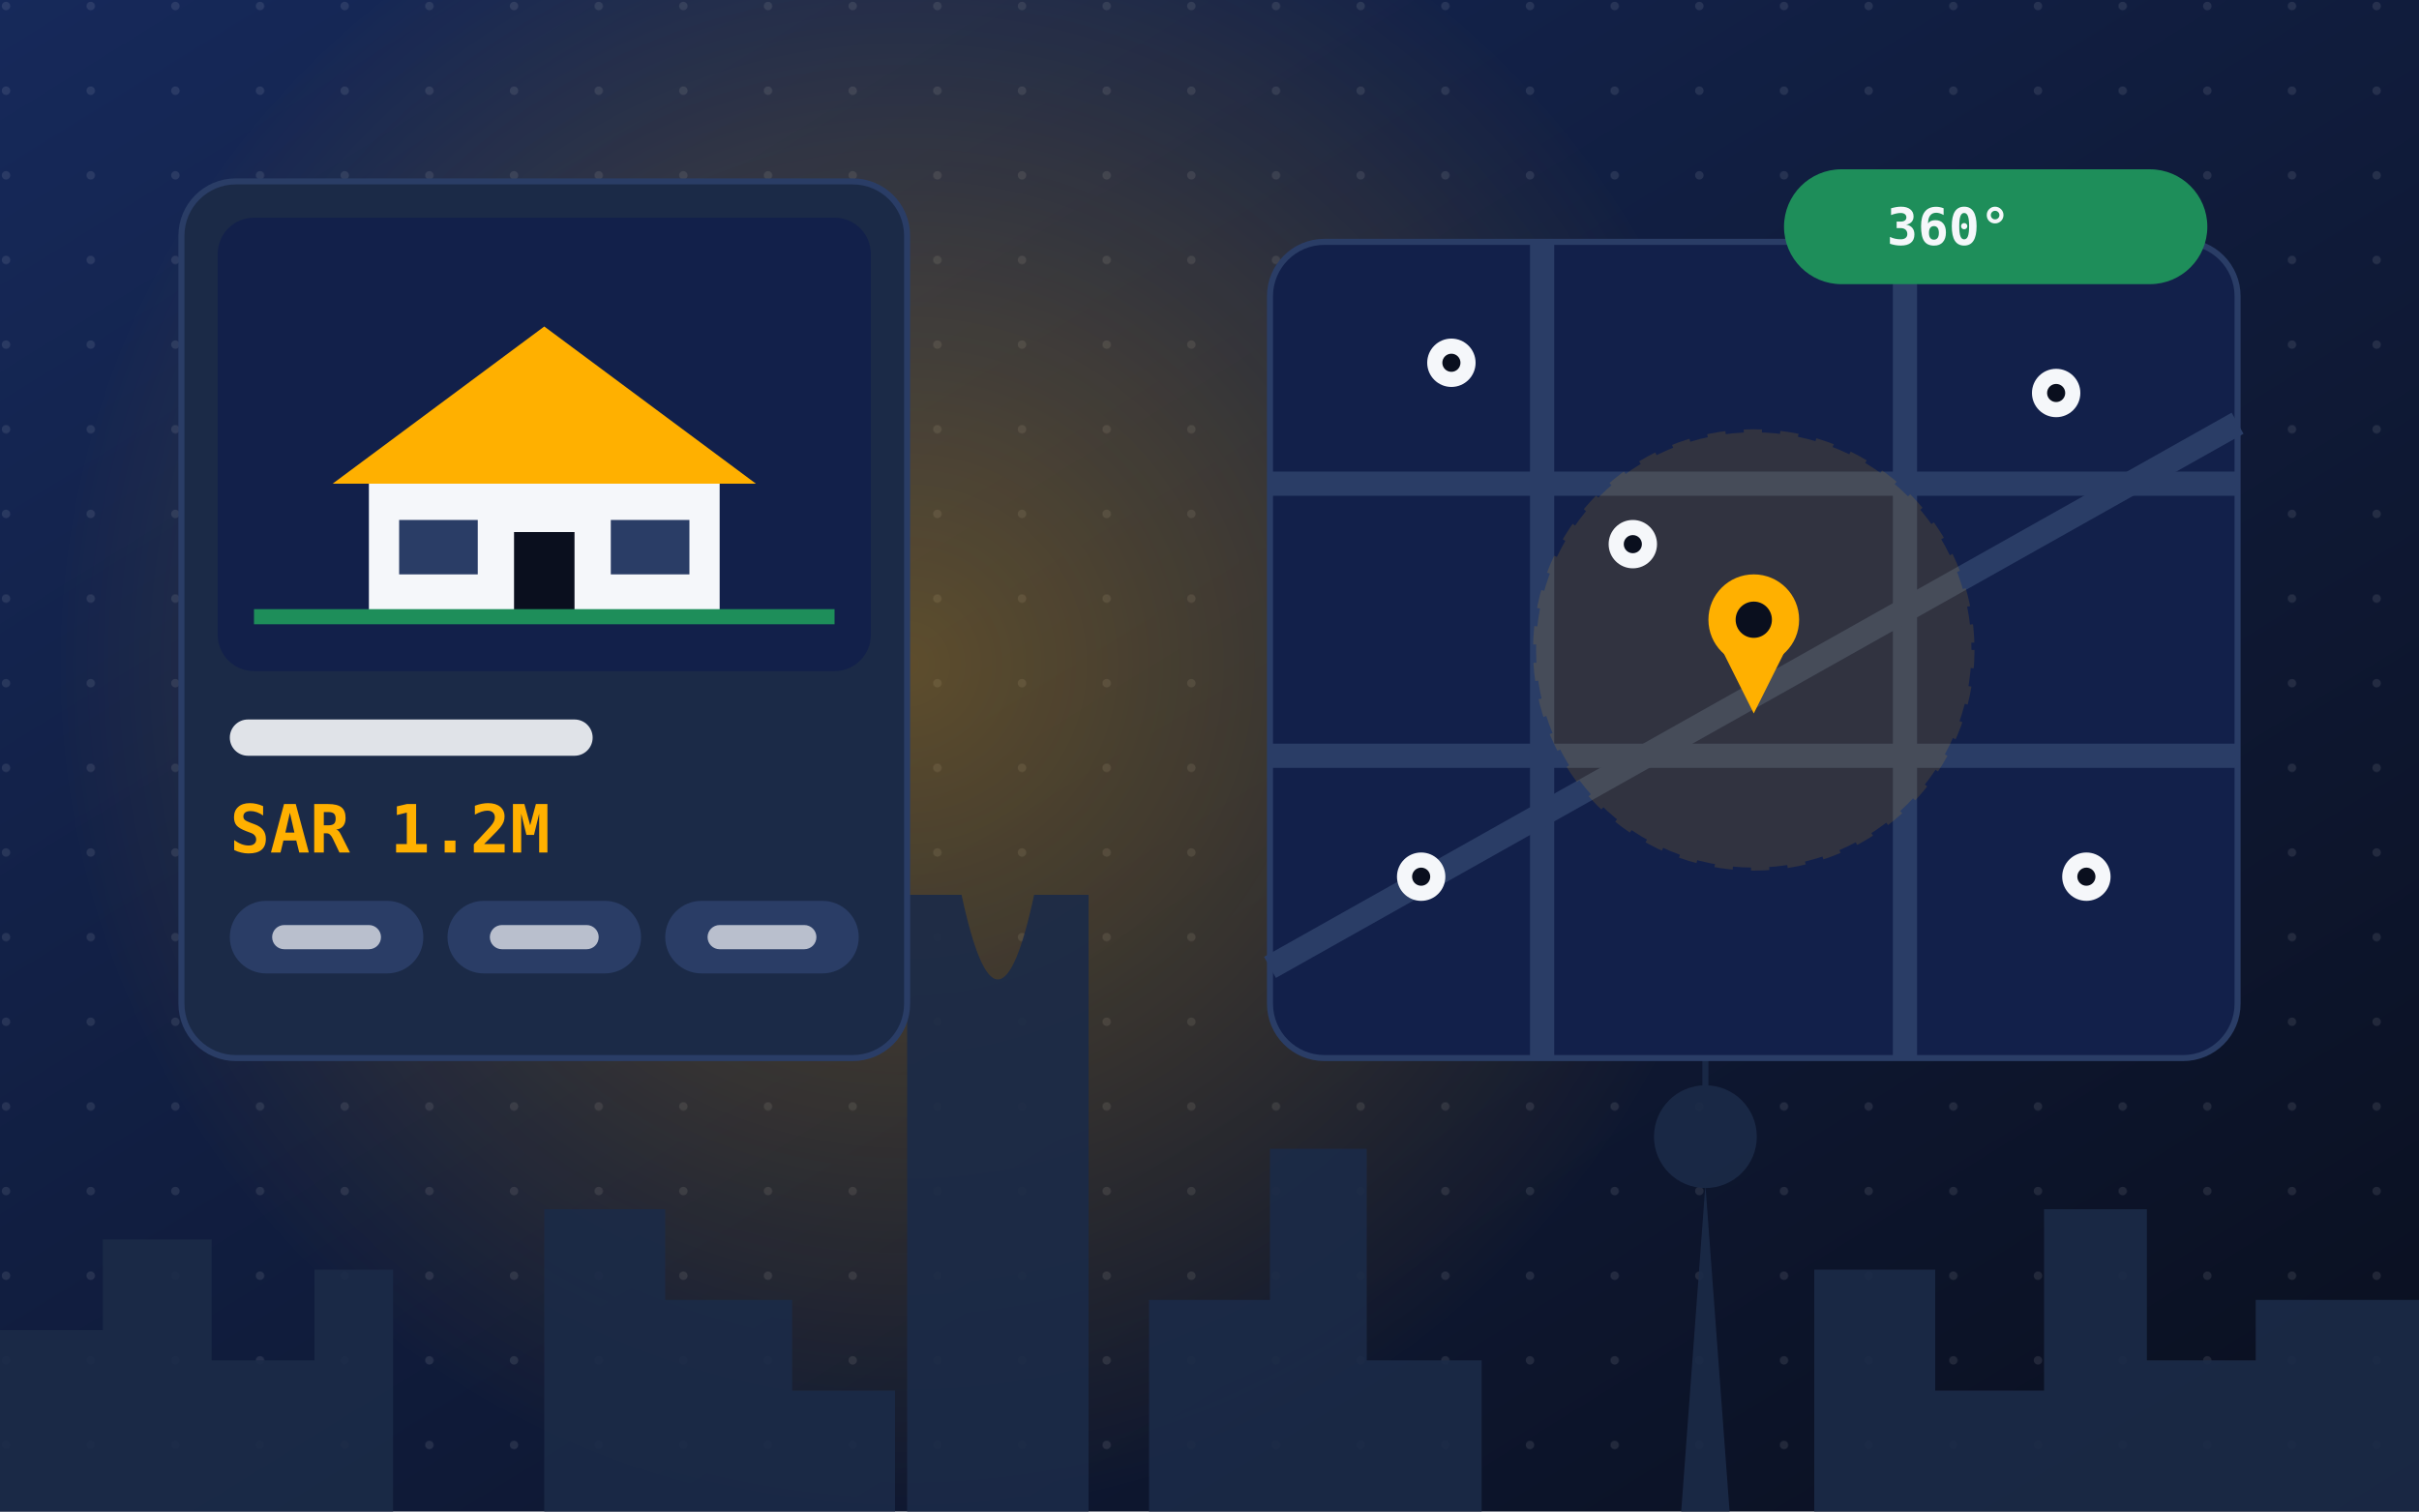
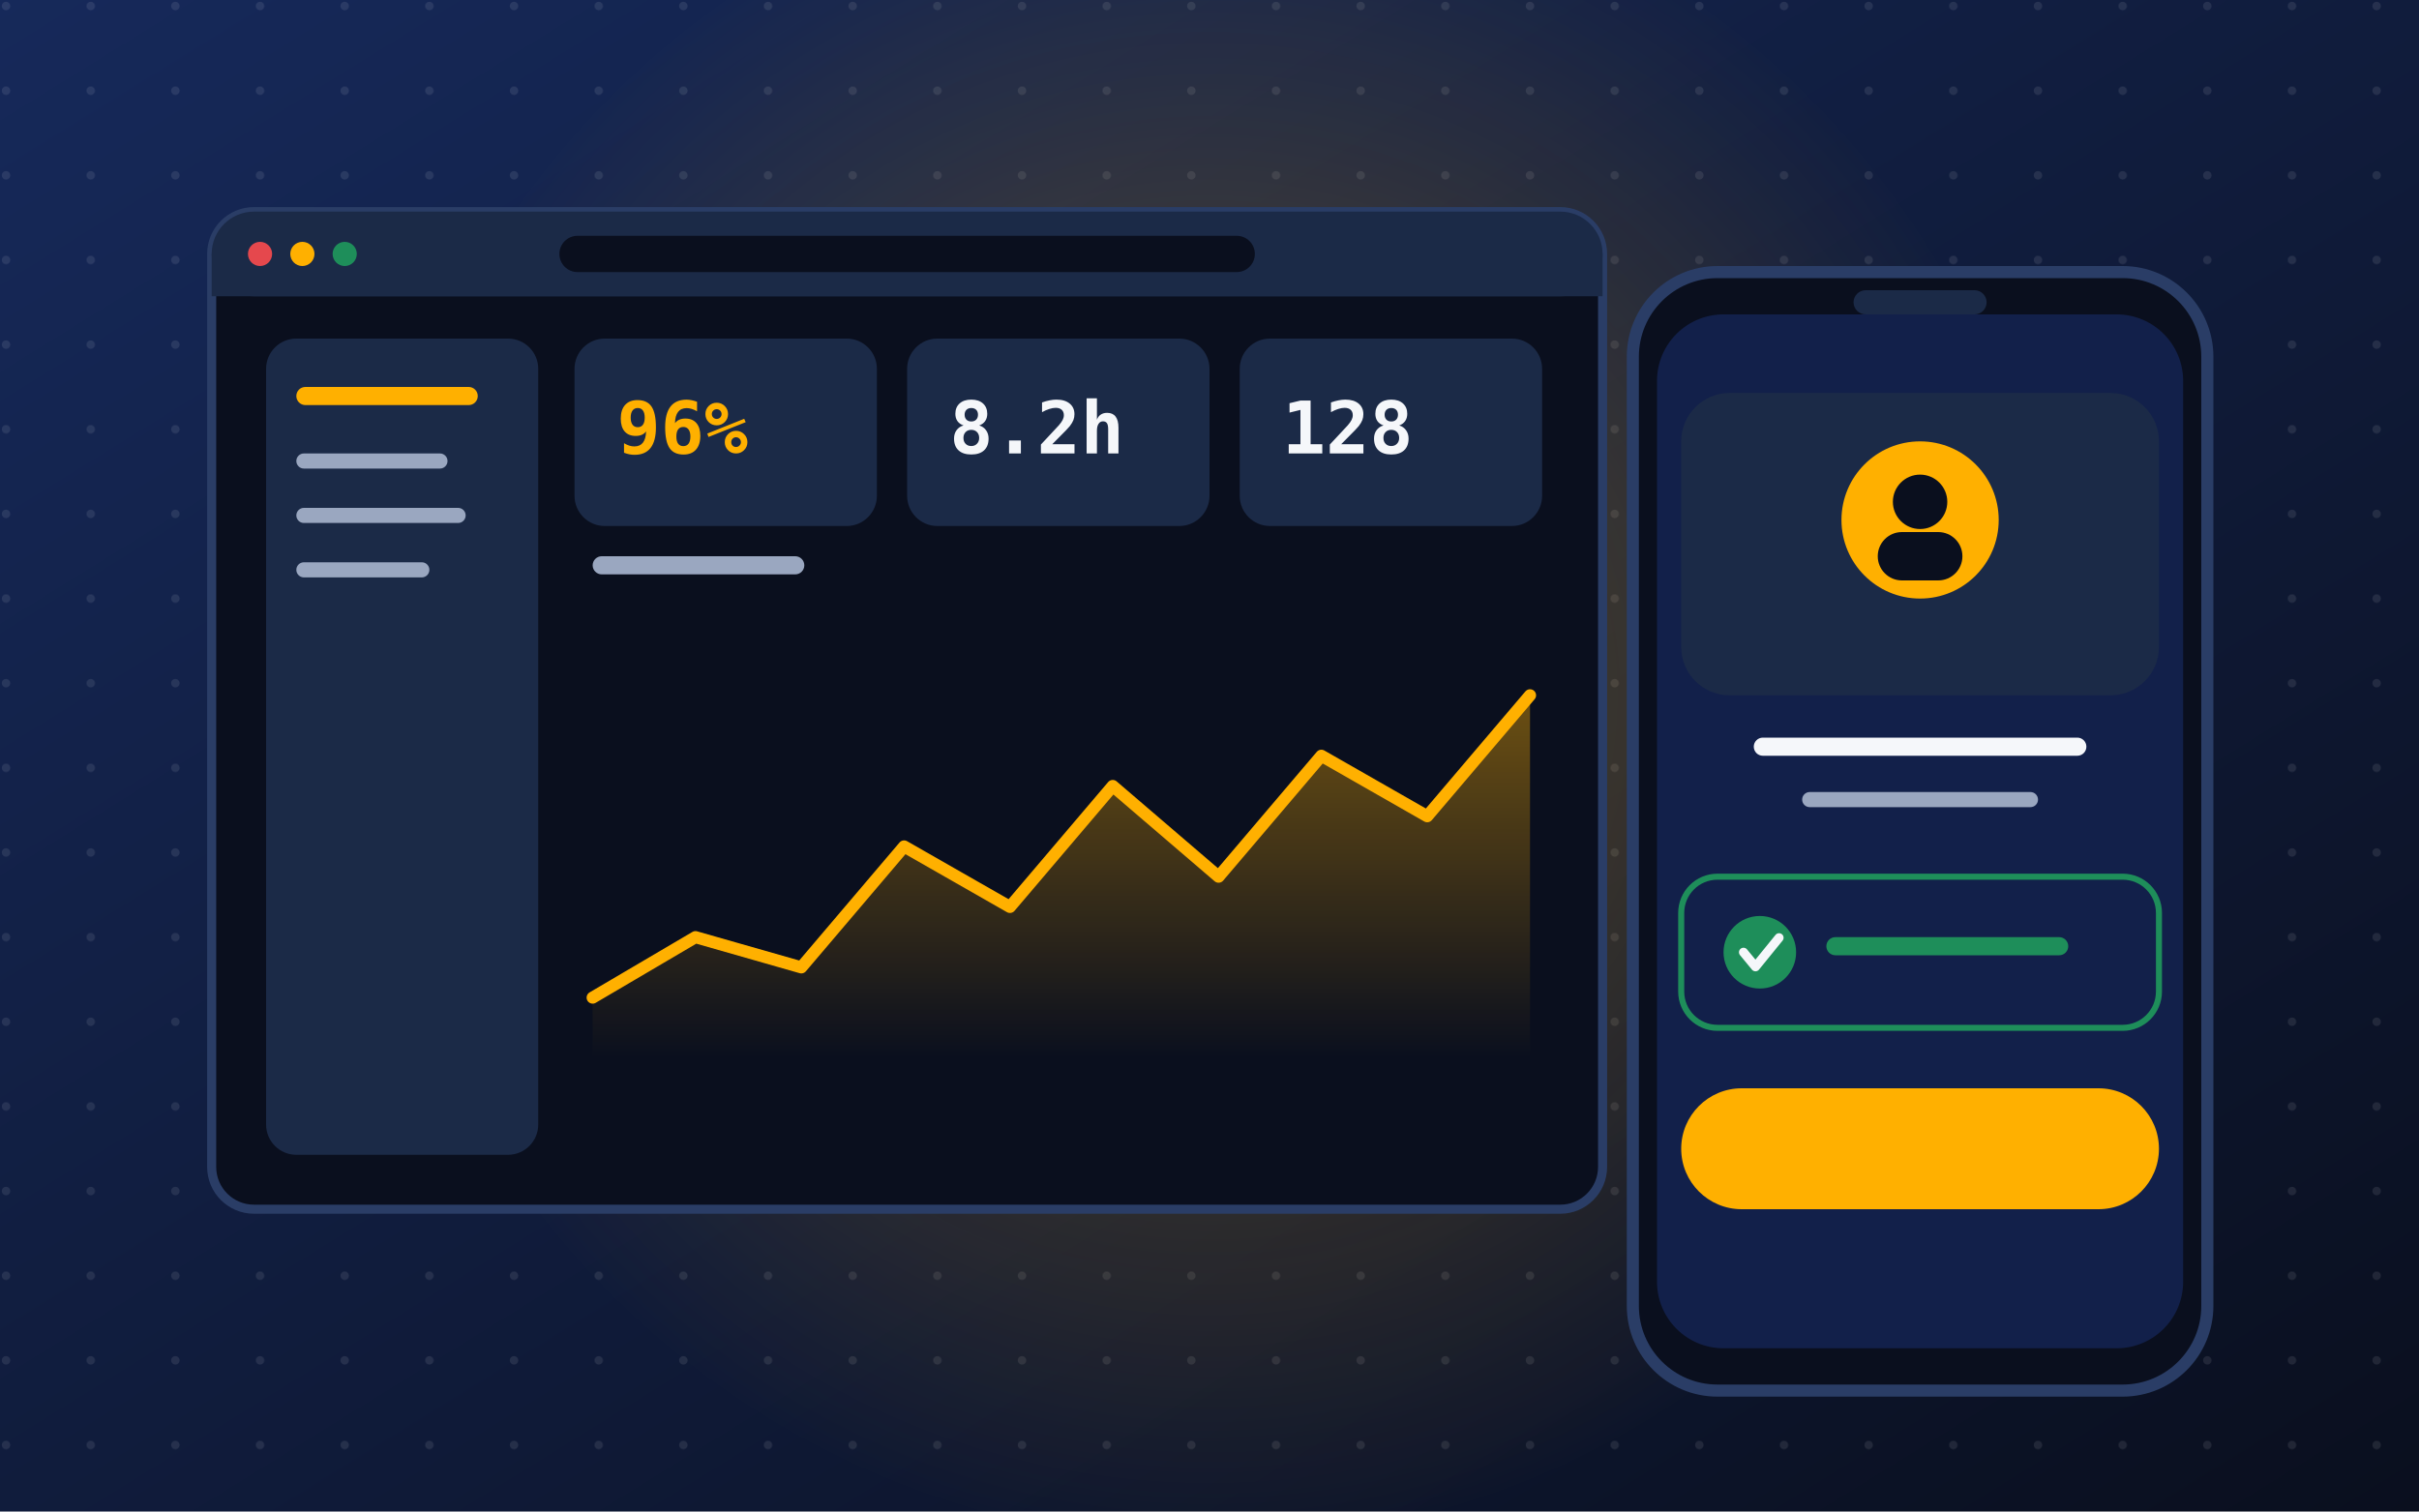
<svg xmlns="http://www.w3.org/2000/svg" viewBox="0 0 800 500" width="800" height="500">
  <defs>
    <linearGradient id="g" x1="0" y1="0" x2="1" y2="1">
      <stop offset="0" stop-color="#16295a" />
      <stop offset="1" stop-color="#0A0F1E" />
    </linearGradient>
    <radialGradient id="r">
      <stop offset="0" stop-color="#FFB000" stop-opacity=".32" />
      <stop offset="1" stop-color="#FFB000" stop-opacity="0" />
    </radialGradient>
    <linearGradient id="a" x1="0" y1="0" x2="0" y2="1">
-       <stop offset="0" stop-color="#FFB000" stop-opacity=".35" />
+       <stop offset="0" stop-color="#FFB000" stop-opacity=".4" />
      <stop offset="1" stop-color="#FFB000" stop-opacity="0" />
    </linearGradient>
    <pattern id="d" width="28" height="28" patternUnits="userSpaceOnUse">
      <circle cx="2" cy="2" r="1.4" fill="#fff" opacity=".09" />
    </pattern>
  </defs>
  <rect width="800" height="500" fill="url(#g)" />
  <rect width="800" height="500" fill="url(#d)" />
-   <circle cx="300" cy="220" r="280" fill="url(#r)" />
-   <g fill="#1B2A47" opacity="0.9">
-     <path d="M0 500V440H34V410H70V450H104V420H130V500Z" />
-     <path d="M180 500V400H220V430H262V460H296V500Z" />
-     <path d="M300 500V296H318Q330 352 342 296H360V500Z" />
-     <path d="M380 500V430H420V380H452V450H490V500Z" />
-     <path d="M556 500 564 392 572 500Z" />
-     <circle cx="564" cy="376" r="17" />
-     <path d="M563 360V332h2v28Z" />
-     <path d="M600 500V420H640V460H676V400H710V450H746V430H800V500Z" />
-   </g>
-   <rect x="60" y="60" width="240" height="290" rx="18" fill="#1B2A47" stroke="#2a3d66" stroke-width="2" />
-   <rect x="72" y="72" width="216" height="150" rx="12" fill="#12204a" />
-   <path d="M110 160L180 108L250 160Z" fill="#FFB000" />
-   <rect x="122" y="160" width="116" height="44" fill="#F5F7FA" />
-   <rect x="170" y="176" width="20" height="28" fill="#0A0F1E" />
-   <rect x="132" y="172" width="26" height="18" fill="#2a3d66" />
-   <rect x="202" y="172" width="26" height="18" fill="#2a3d66" />
-   <path d="M84 204H276" stroke="#1E8E5A" stroke-width="5" />
-   <rect x="76" y="238" width="120" height="12" rx="6.0" fill="#F5F7FA" opacity="0.9" />
-   <text x="76" y="282" font-size="22" fill="#FFB000" font-family="JetBrains Mono,Consolas,monospace" font-weight="700">SAR 1.2M</text>
-   <rect x="76" y="298" width="64" height="24" rx="12" fill="#2a3d66" />
-   <rect x="90" y="306" width="36" height="8" rx="4.0" fill="#F5F7FA" opacity="0.7" />
-   <rect x="148" y="298" width="64" height="24" rx="12" fill="#2a3d66" />
-   <rect x="162" y="306" width="36" height="8" rx="4.0" fill="#F5F7FA" opacity="0.7" />
-   <rect x="220" y="298" width="64" height="24" rx="12" fill="#2a3d66" />
-   <rect x="234" y="306" width="36" height="8" rx="4.0" fill="#F5F7FA" opacity="0.7" />
-   <rect x="420" y="80" width="320" height="270" rx="18" fill="#12204a" stroke="#2a3d66" stroke-width="2" />
-   <path d="M420 160H740" stroke="#2a3d66" stroke-width="8" fill="none" />
-   <path d="M420 250H740" stroke="#2a3d66" stroke-width="8" fill="none" />
-   <path d="M510 80V350" stroke="#2a3d66" stroke-width="8" fill="none" />
-   <path d="M630 80V350" stroke="#2a3d66" stroke-width="8" fill="none" />
-   <path d="M420 320L740 140" stroke="#2a3d66" stroke-width="8" fill="none" />
-   <circle cx="580" cy="215" r="72" fill="#FFB000" opacity=".13" stroke="#FFB000" stroke-width="2" stroke-dasharray="6 6" />
-   <circle cx="480" cy="120" r="8" fill="#F5F7FA" />
-   <circle cx="480" cy="120" r="3" fill="#0A0F1E" />
-   <circle cx="680" cy="130" r="8" fill="#F5F7FA" />
-   <circle cx="680" cy="130" r="3" fill="#0A0F1E" />
-   <circle cx="690" cy="290" r="8" fill="#F5F7FA" />
-   <circle cx="690" cy="290" r="3" fill="#0A0F1E" />
-   <circle cx="470" cy="290" r="8" fill="#F5F7FA" />
-   <circle cx="470" cy="290" r="3" fill="#0A0F1E" />
-   <circle cx="540" cy="180" r="8" fill="#F5F7FA" />
-   <circle cx="540" cy="180" r="3" fill="#0A0F1E" />
-   <circle cx="580" cy="205" r="15" fill="#FFB000" />
-   <circle cx="580" cy="205" r="6" fill="#0A0F1E" />
-   <path d="M570 216L580 236L590 216Z" fill="#FFB000" />
-   <rect x="590" y="56" width="140" height="38" rx="19" fill="#1E8E5A" />
-   <text x="624" y="81" font-size="17" fill="#F5F7FA" font-family="JetBrains Mono,Consolas,monospace" font-weight="700">360°</text>
+   <circle cx="400" cy="230" r="280" fill="url(#r)" />
+   <rect x="70" y="70" width="460" height="330" rx="14" fill="#0A0F1E" stroke="#2a3d66" stroke-width="3" />
+   <rect x="70" y="70" width="460" height="28" rx="14" fill="#1B2A47" />
+   <rect x="70" y="84" width="460" height="14" rx="0" fill="#1B2A47" />
+   <circle cx="86" cy="84" r="4" fill="#e5484d" />
+   <circle cx="100" cy="84" r="4" fill="#FFB000" />
+   <circle cx="114" cy="84" r="4" fill="#1E8E5A" />
+   <rect x="185.0" y="78" width="230.0" height="12" rx="6" fill="#0A0F1E" />
+   <rect x="88" y="112" width="90" height="270" rx="10" fill="#1B2A47" />
+   <rect x="98" y="128" width="60" height="6" rx="3.0" fill="#FFB000" />
+   <rect x="98" y="150" width="50" height="5" rx="2.5" fill="#9AA7C0" />
+   <rect x="98" y="168" width="56" height="5" rx="2.5" fill="#9AA7C0" />
+   <rect x="98" y="186" width="44" height="5" rx="2.5" fill="#9AA7C0" />
+   <rect x="190" y="112" width="100" height="62" rx="10" fill="#1B2A47" />
+   <text x="204" y="150" font-size="24" fill="#FFB000" text-anchor="start" font-family="JetBrains Mono,Consolas,monospace" font-weight="700">96%</text>
+   <rect x="300" y="112" width="100" height="62" rx="10" fill="#1B2A47" />
+   <text x="314" y="150" font-size="24" fill="#F5F7FA" text-anchor="start" font-family="JetBrains Mono,Consolas,monospace" font-weight="700">8.2h</text>
+   <rect x="410" y="112" width="100" height="62" rx="10" fill="#1B2A47" />
+   <text x="424" y="150" font-size="24" fill="#F5F7FA" text-anchor="start" font-family="JetBrains Mono,Consolas,monospace" font-weight="700">128</text>
+   <path d="M196 330 L230 310 L265 320 L299 280 L334 300 L368 260 L403 290 L437 250 L472 270 L506 230L506 350L196 350Z" fill="url(#a)" />
+   <path d="M196 330 L230 310 L265 320 L299 280 L334 300 L368 260 L403 290 L437 250 L472 270 L506 230" stroke="#FFB000" stroke-width="4" fill="none" stroke-linecap="round" stroke-linejoin="round" />
+   <rect x="196" y="184" width="70" height="6" rx="3.0" fill="#9AA7C0" />
+   <rect x="540" y="90" width="190" height="370" rx="28" fill="#0A0F1E" stroke="#2a3d66" stroke-width="4" />
+   <rect x="548" y="104" width="174" height="342" rx="22" fill="#12204a" />
+   <rect x="613.0" y="96" width="44" height="8" rx="4" fill="#1B2A47" />
+   <rect x="556" y="130" width="158" height="100" rx="16" fill="#1B2A47" />
+   <circle cx="635" cy="172" r="26" fill="#FFB000" />
+   <circle cx="635" cy="166" r="9" fill="#0A0F1E" />
+   <rect x="621" y="176" width="28" height="16" rx="8" fill="#0A0F1E" />
+   <rect x="580" y="244" width="110" height="6" rx="3.0" fill="#F5F7FA" />
+   <rect x="596" y="262" width="78" height="5" rx="2.5" fill="#9AA7C0" />
+   <rect x="556" y="290" width="158" height="50" rx="12" fill="#12204a" stroke="#1E8E5A" stroke-width="2" />
+   <circle cx="582" cy="315" r="12" fill="#1E8E5A" />
+   <path d="M576.6 315l3.96 4.8 7.8-9.6" stroke="#F5F7FA" stroke-width="3" fill="none" stroke-linecap="round" stroke-linejoin="round" />
+   <rect x="604" y="310" width="80" height="6" rx="3.0" fill="#1E8E5A" />
+   <rect x="556" y="360" width="158" height="40" rx="20" fill="#FFB000" />
</svg>
